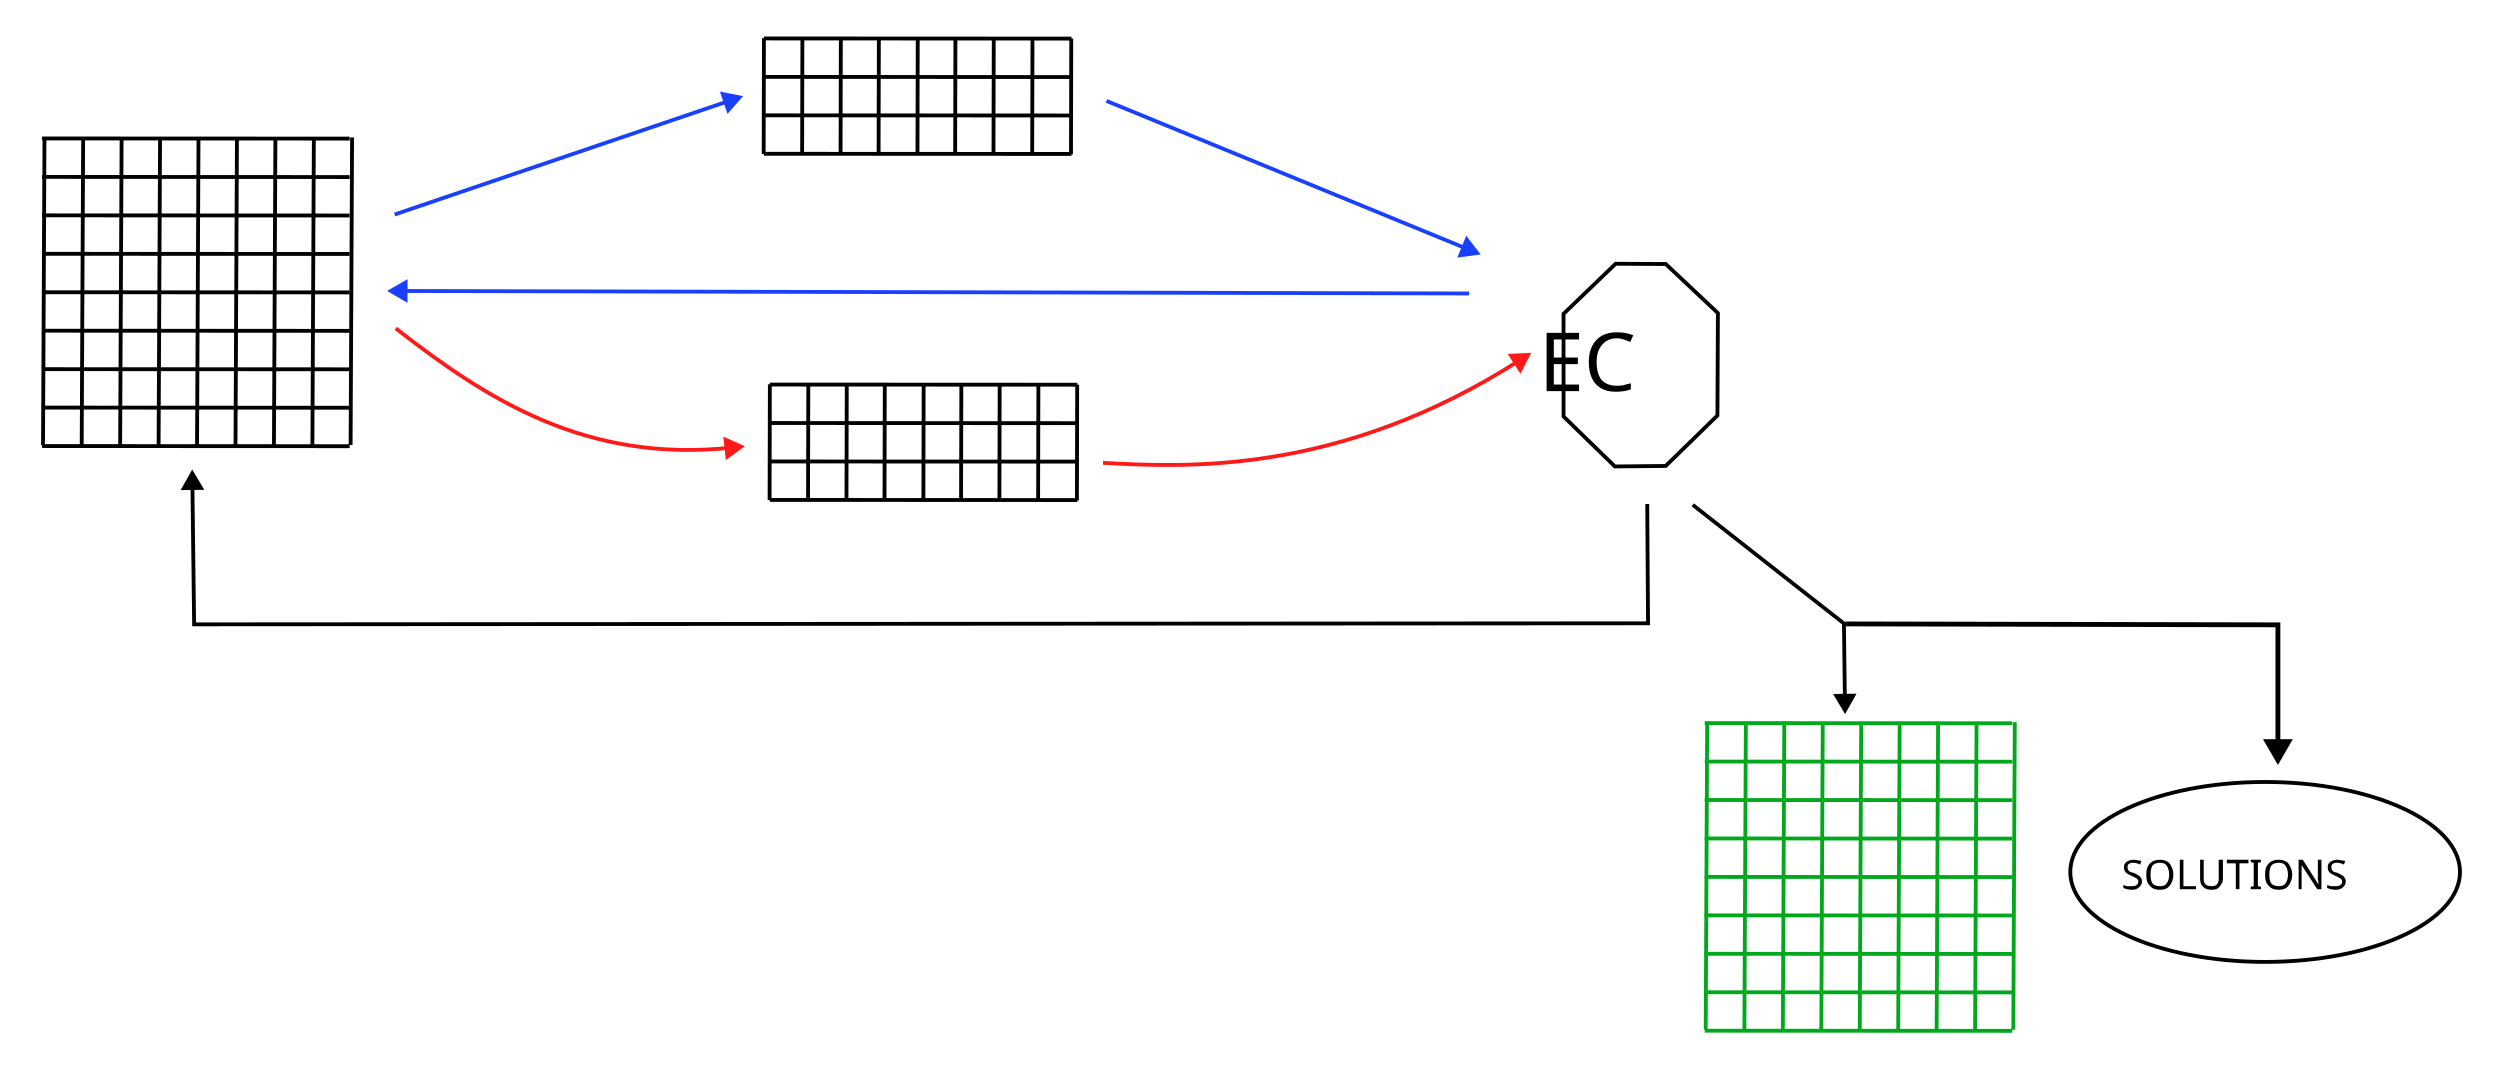
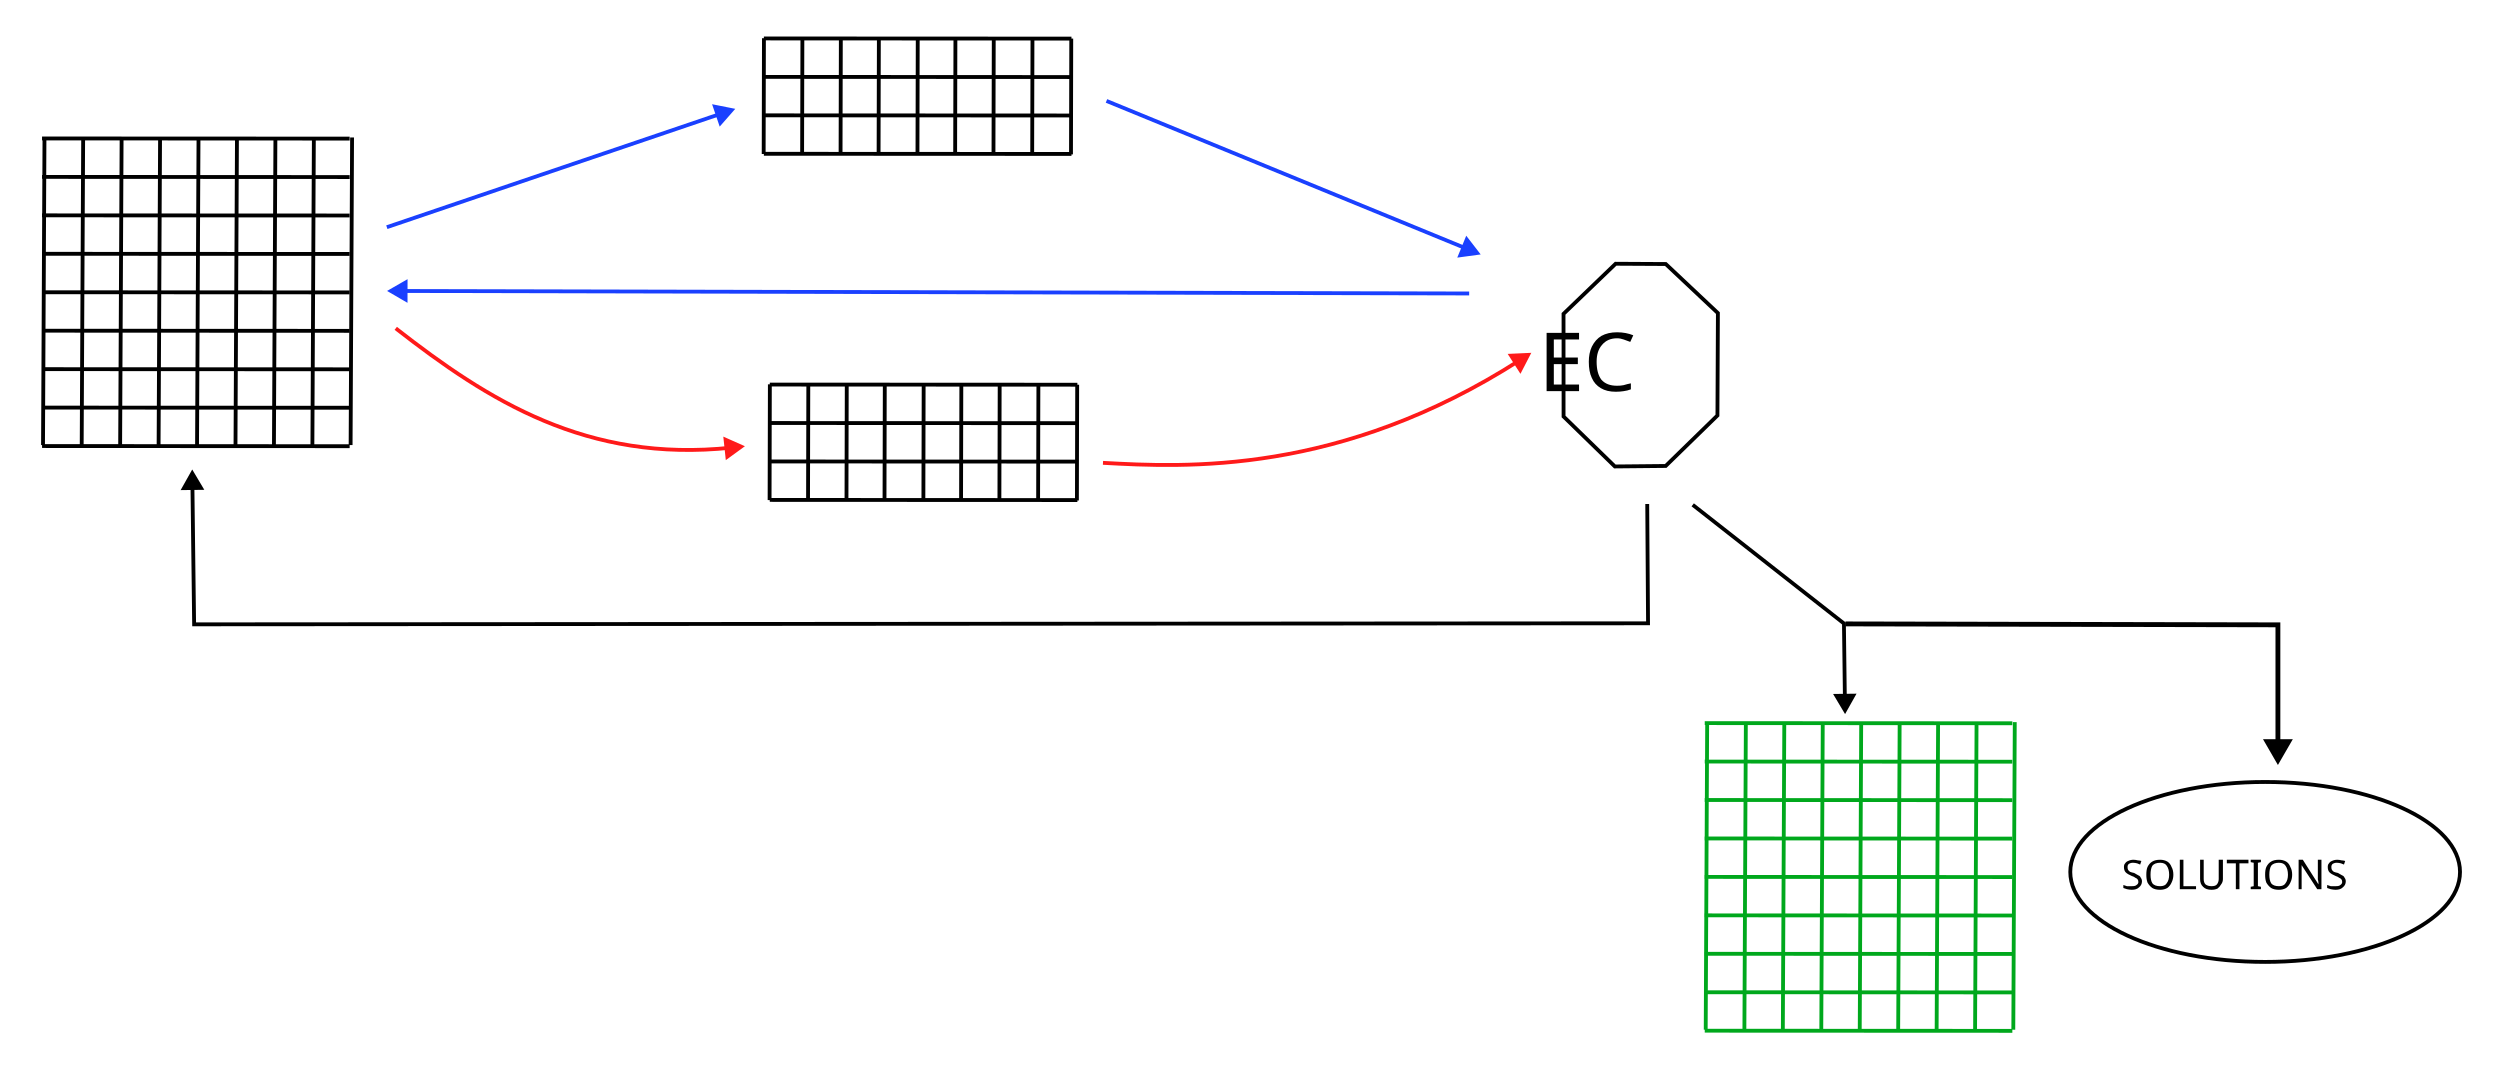
<svg xmlns="http://www.w3.org/2000/svg" xmlns:xlink="http://www.w3.org/1999/xlink" width="65.021mm" height="27.745mm" viewBox="0 0 65.021 27.745" version="1.1" id="svg1">
  <defs id="defs1">
    <marker style="overflow:visible" id="marker9" refX="0" refY="0" orient="auto-start-reverse" markerWidth="1" markerHeight="1" viewBox="0 0 1 1" preserveAspectRatio="xMidYMid">
      <path transform="scale(0.5)" style="fill:context-stroke;fill-rule:evenodd;stroke:context-stroke;stroke-width:1pt" d="M 5.77,0 -2.88,5 V -5 Z" id="path9" />
    </marker>
    <marker style="overflow:visible" id="Triangle" refX="0" refY="0" orient="auto-start-reverse" markerWidth="1" markerHeight="1" viewBox="0 0 1 1" preserveAspectRatio="xMidYMid">
      <path transform="scale(0.5)" style="fill:context-stroke;fill-rule:evenodd;stroke:context-stroke;stroke-width:1pt" d="M 5.77,0 -2.88,5 V -5 Z" id="path135" />
    </marker>
    <linearGradient id="linearGradient3">
      <stop style="stop-color:#000000;stop-opacity:1;" offset="0" id="stop3" />
      <stop style="stop-color:#000000;stop-opacity:0;" offset="1" id="stop4" />
    </linearGradient>
    <linearGradient xlink:href="#linearGradient3" id="linearGradient4" x1="32.842" y1="25.377" x2="32.868" y2="25.377" gradientUnits="userSpaceOnUse" gradientTransform="translate(-0.8104552,-17.36115)" />
    <linearGradient xlink:href="#linearGradient3" id="linearGradient5" gradientUnits="userSpaceOnUse" x1="32.842" y1="25.377" x2="32.868" y2="25.377" gradientTransform="translate(0.1894342,-17.3611)" />
    <linearGradient xlink:href="#linearGradient3" id="linearGradient6" gradientUnits="userSpaceOnUse" gradientTransform="translate(1.189435,-17.37365)" x1="32.842" y1="25.377" x2="32.868" y2="25.377" />
    <linearGradient xlink:href="#linearGradient3" id="linearGradient7" gradientUnits="userSpaceOnUse" gradientTransform="translate(2.17839,-17.38773)" x1="32.842" y1="25.377" x2="32.868" y2="25.377" />
    <linearGradient xlink:href="#linearGradient3" id="linearGradient5-7" gradientUnits="userSpaceOnUse" x1="32.842" y1="25.377" x2="32.868" y2="25.377" gradientTransform="translate(3.189795,-17.35349)" />
    <linearGradient xlink:href="#linearGradient3" id="linearGradient5-73" gradientUnits="userSpaceOnUse" x1="32.842" y1="25.377" x2="32.868" y2="25.377" gradientTransform="translate(4.169967,-17.34753)" />
    <linearGradient xlink:href="#linearGradient3" id="linearGradient5-9" gradientUnits="userSpaceOnUse" x1="32.842" y1="25.377" x2="32.868" y2="25.377" gradientTransform="translate(5.16658,-17.34114)" />
    <linearGradient xlink:href="#linearGradient3" id="linearGradient5-3" gradientUnits="userSpaceOnUse" x1="32.842" y1="25.377" x2="32.868" y2="25.377" gradientTransform="translate(7.183133,-17.35087)" />
    <linearGradient xlink:href="#linearGradient3" id="linearGradient5-6" gradientUnits="userSpaceOnUse" x1="32.842" y1="25.377" x2="32.868" y2="25.377" gradientTransform="translate(6.173941,-17.38052)" />
    <linearGradient xlink:href="#linearGradient3" id="linearGradient4-7" x1="32.842" y1="25.377" x2="32.868" y2="25.377" gradientUnits="userSpaceOnUse" gradientTransform="translate(-0.964521,-26.36309)" />
    <linearGradient xlink:href="#linearGradient3" id="linearGradient5-5" gradientUnits="userSpaceOnUse" x1="32.842" y1="25.377" x2="32.868" y2="25.377" gradientTransform="translate(0.03536842,-26.36304)" />
    <linearGradient xlink:href="#linearGradient3" id="linearGradient6-6" gradientUnits="userSpaceOnUse" gradientTransform="translate(1.035369,-26.37559)" x1="32.842" y1="25.377" x2="32.868" y2="25.377" />
    <linearGradient id="linearGradient7-2" gradientTransform="matrix(0.1882338,0,0,5.312542,4.032839,-6.484602)" x1="163.59" y1="0.747" x2="164.156" y2="0.747" gradientUnits="userSpaceOnUse">
      <stop style="stop-color:#000000;stop-opacity:1;" offset="0" id="stop5" />
      <stop style="stop-color:#000000;stop-opacity:0;" offset="1" id="stop6" />
    </linearGradient>
    <linearGradient xlink:href="#linearGradient3" id="linearGradient8" gradientUnits="userSpaceOnUse" gradientTransform="translate(-2.008514,-19.90507)" x1="32.842" y1="25.377" x2="32.868" y2="25.377" />
    <linearGradient xlink:href="#linearGradient3" id="linearGradient5-7-9" gradientUnits="userSpaceOnUse" x1="32.842" y1="25.377" x2="32.868" y2="25.377" gradientTransform="translate(3.035729,-26.35543)" />
    <linearGradient xlink:href="#linearGradient3" id="linearGradient5-73-1" gradientUnits="userSpaceOnUse" x1="32.842" y1="25.377" x2="32.868" y2="25.377" gradientTransform="translate(4.015901,-26.34947)" />
    <linearGradient xlink:href="#linearGradient3" id="linearGradient5-9-2" gradientUnits="userSpaceOnUse" x1="32.842" y1="25.377" x2="32.868" y2="25.377" gradientTransform="translate(5.012514,-26.34308)" />
    <linearGradient xlink:href="#linearGradient3" id="linearGradient5-3-7" gradientUnits="userSpaceOnUse" x1="32.842" y1="25.377" x2="32.868" y2="25.377" gradientTransform="translate(7.029067,-26.35281)" />
    <linearGradient xlink:href="#linearGradient3" id="linearGradient5-6-0" gradientUnits="userSpaceOnUse" x1="32.842" y1="25.377" x2="32.868" y2="25.377" gradientTransform="translate(6.019875,-26.38246)" />
    <marker style="overflow:visible" id="marker9-7" refX="0" refY="0" orient="auto-start-reverse" markerWidth="1" markerHeight="1" viewBox="0 0 1 1" preserveAspectRatio="xMidYMid">
      <path transform="scale(0.5)" style="fill:context-stroke;fill-rule:evenodd;stroke:context-stroke;stroke-width:1pt" d="M 5.77,0 -2.88,5 V -5 Z" id="path9-5" />
    </marker>
  </defs>
  <g id="layer1" transform="translate(-12.02516,3.48584)">
    <path style="fill:#000000;stroke:#000000;stroke-width:0.1;stroke-miterlimit:3;stroke-dasharray:none" d="M 13.182,0.089 13.144,8.089" id="path1" />
    <path style="fill:#000000;stroke:#000000;stroke-width:0.1;stroke-miterlimit:3;stroke-dasharray:none" d="M 14.188,0.089 14.15,8.089" id="path1-6" />
    <path style="fill:#000000;stroke:#000000;stroke-width:0.1;stroke-miterlimit:3;stroke-dasharray:none" d="M 15.188,0.089 15.15,8.089" id="path1-6-0" />
    <path style="fill:#000000;stroke:#000000;stroke-width:0.1;stroke-miterlimit:3;stroke-dasharray:none" d="M 16.188,0.089 16.15,8.089" id="path1-6-1" />
    <path style="fill:#000000;stroke:#000000;stroke-width:0.1;stroke-miterlimit:3;stroke-dasharray:none" d="M 17.188,0.089 17.15,8.089" id="path1-6-2" />
    <path style="fill:#000000;stroke:#000000;stroke-width:0.1;stroke-miterlimit:3;stroke-dasharray:none" d="M 18.188,0.089 18.15,8.089" id="path1-6-06" />
    <path style="fill:#000000;stroke:#000000;stroke-width:0.1;stroke-miterlimit:3;stroke-dasharray:none" d="M 19.188,0.089 19.15,8.089" id="path1-6-4" />
    <path style="fill:#000000;stroke:#000000;stroke-width:0.1;stroke-miterlimit:3;stroke-dasharray:none" d="M 20.188,0.089 20.15,8.089" id="path1-6-17" />
    <path style="fill:#000000;stroke:#000000;stroke-width:0.1;stroke-miterlimit:3;stroke-dasharray:none" d="M 21.182,0.089 21.144,8.089" id="path1-6-17-5" />
    <path style="fill:#000000;stroke:#000000;stroke-width:0.1;stroke-miterlimit:3;stroke-dasharray:none;stroke-opacity:1" d="m 13.119,0.115 8,0.004" id="path2" />
    <path style="fill:#000000;stroke:#000000;stroke-width:0.1;stroke-miterlimit:3;stroke-dasharray:none;stroke-opacity:1" d="m 13.119,1.115 8,0.004" id="path2-6" />
    <path style="fill:#000000;stroke:#000000;stroke-width:0.1;stroke-miterlimit:3;stroke-dasharray:none;stroke-opacity:1" d="m 13.119,2.115 8,0.004" id="path2-5" />
    <path style="fill:#000000;stroke:#000000;stroke-width:0.1;stroke-miterlimit:3;stroke-dasharray:none;stroke-opacity:1" d="m 13.119,3.115 8,0.004" id="path2-5-4" />
    <path style="fill:#000000;stroke:#000000;stroke-width:0.1;stroke-miterlimit:3;stroke-dasharray:none;stroke-opacity:1" d="m 13.119,4.115 8,0.004" id="path2-5-4-9" />
    <path style="fill:#000000;stroke:#000000;stroke-width:0.1;stroke-miterlimit:3;stroke-dasharray:none;stroke-opacity:1" d="m 13.119,5.115 8,0.004" id="path2-5-4-9-8" />
    <path style="fill:#000000;stroke:#000000;stroke-width:0.1;stroke-miterlimit:3;stroke-dasharray:none;stroke-opacity:1" d="m 13.119,6.115 8,0.004" id="path2-5-4-9-8-9" />
    <path style="fill:#000000;stroke:#000000;stroke-width:0.1;stroke-miterlimit:3;stroke-dasharray:none;stroke-opacity:1" d="m 13.119,7.115 8,0.004" id="path2-5-4-9-8-9-5" />
    <path style="fill:#000000;stroke:#000000;stroke-width:0.1;stroke-miterlimit:3;stroke-dasharray:none;stroke-opacity:1" d="m 13.119,8.115 8,0.004" id="path2-5-4-9-8-9-59" />
    <path style="fill:#000000;stroke:#000000;stroke-width:0.1;stroke-miterlimit:3;stroke-dasharray:none;stroke-opacity:1" d="m 32.046,6.516 8,0.004" id="path2-53" />
    <path style="fill:#000000;stroke:#000000;stroke-width:0.1;stroke-miterlimit:3;stroke-dasharray:none;stroke-opacity:1" d="m 32.046,7.516 8,0.004" id="path2-6-5" />
    <path style="fill:#000000;stroke:#000000;stroke-width:0.1;stroke-miterlimit:3;stroke-dasharray:none;stroke-opacity:1" d="m 32.046,8.516 8,0.004" id="path2-5-6" />
    <path style="fill:#000000;stroke:#000000;stroke-width:0.1;stroke-miterlimit:3;stroke-dasharray:none;stroke-opacity:1" d="m 32.046,9.516 8,0.004" id="path2-5-4-2" />
    <path style="fill:url(#linearGradient4);stroke:#000000;stroke-width:0.1;stroke-miterlimit:3;stroke-dasharray:none;stroke-opacity:1" d="m 32.048,6.51 -0.007,3.011" id="path3" />
    <path style="fill:url(#linearGradient5);stroke:#000000;stroke-width:0.1;stroke-miterlimit:3;stroke-dasharray:none;stroke-opacity:1" d="m 33.048,6.51 -0.007,3.011" id="path3-9" />
    <path style="fill:url(#linearGradient6);stroke:#000000;stroke-width:0.1;stroke-miterlimit:3;stroke-dasharray:none;stroke-opacity:1" d="m 34.048,6.498 -0.007,3.011" id="path3-9-6" />
    <path style="fill:url(#linearGradient7);stroke:#000000;stroke-width:0.1;stroke-miterlimit:3;stroke-dasharray:none;stroke-opacity:1" d="m 35.037,6.484 -0.007,3.011" id="path3-9-0" />
    <path style="fill:url(#linearGradient5-7);stroke:#000000;stroke-width:0.1;stroke-miterlimit:3;stroke-dasharray:none;stroke-opacity:1" d="m 36.048,6.518 -0.007,3.011" id="path3-9-2" />
    <path style="fill:url(#linearGradient5-73);stroke:#000000;stroke-width:0.1;stroke-miterlimit:3;stroke-dasharray:none;stroke-opacity:1" d="m 37.028,6.524 -0.007,3.011" id="path3-9-9" />
    <path style="fill:url(#linearGradient5-9);stroke:#000000;stroke-width:0.1;stroke-miterlimit:3;stroke-dasharray:none;stroke-opacity:1" d="m 38.025,6.53 -0.007,3.011" id="path3-9-4" />
    <path style="fill:url(#linearGradient5-3);stroke:#000000;stroke-width:0.1;stroke-miterlimit:3;stroke-dasharray:none;stroke-opacity:1" d="m 40.041,6.52 -0.007,3.011" id="path3-9-63" />
    <path style="fill:url(#linearGradient5-6);stroke:#000000;stroke-width:0.1;stroke-miterlimit:3;stroke-dasharray:none;stroke-opacity:1" d="m 39.032,6.491 -0.007,3.011" id="path3-9-47" />
    <text xml:space="preserve" style="font-size:2.117px;line-height:2.143px;font-family:Sans;-inkscape-font-specification:'Sans, Normal';text-align:center;text-anchor:middle;fill:#000000;fill-opacity:1;stroke:#000000;stroke-width:0;stroke-miterlimit:3;stroke-dasharray:none;stroke-opacity:1" x="54.681" y="6.691" id="text7">
      <tspan id="tspan7" style="fill:#000000;fill-opacity:1;stroke-width:0;stroke-dasharray:none" x="54.681" y="6.691">EC</tspan>
    </text>
    <path style="fill:#000000;stroke:#000000;stroke-width:0.1;stroke-miterlimit:3;stroke-dasharray:none;stroke-opacity:1" d="m 31.892,-2.486 8,0.004" id="path2-53-3" />
    <path style="fill:#000000;stroke:#000000;stroke-width:0.1;stroke-miterlimit:3;stroke-dasharray:none;stroke-opacity:1" d="m 31.892,-1.486 8,0.004" id="path2-6-5-6" />
    <path style="fill:#000000;stroke:#000000;stroke-width:0.1;stroke-miterlimit:3;stroke-dasharray:none;stroke-opacity:1" d="m 31.892,-0.486 8,0.004" id="path2-5-6-0" />
    <path style="fill:#000000;stroke:#000000;stroke-width:0.1;stroke-miterlimit:3;stroke-dasharray:none;stroke-opacity:1" d="m 31.892,0.514 8,0.004" id="path2-5-4-2-6" />
    <path style="fill:url(#linearGradient4-7);stroke:#000000;stroke-width:0.1;stroke-miterlimit:3;stroke-dasharray:none;stroke-opacity:1" d="m 31.894,-2.492 -0.007,3.011" id="path3-2" />
    <path style="fill:url(#linearGradient5-5);stroke:#000000;stroke-width:0.1;stroke-miterlimit:3;stroke-dasharray:none;stroke-opacity:1" d="m 32.894,-2.492 -0.007,3.011" id="path3-9-61" />
    <path style="fill:url(#linearGradient6-6);stroke:#000000;stroke-width:0.1;stroke-miterlimit:3;stroke-dasharray:none;stroke-opacity:1" d="m 33.894,-2.504 -0.007,3.011" id="path3-9-6-8" />
    <path style="fill:url(#linearGradient7-2);stroke:#000000;stroke-width:0.1;stroke-miterlimit:3;stroke-dasharray:none;stroke-opacity:1" d="m 34.883,-2.518 -0.007,3.011" id="path3-9-0-7" />
    <path style="fill:url(#linearGradient5-7-9);stroke:#000000;stroke-width:0.1;stroke-miterlimit:3;stroke-dasharray:none;stroke-opacity:1" d="m 35.894,-2.484 -0.007,3.011" id="path3-9-2-9" />
    <path style="fill:url(#linearGradient5-73-1);stroke:#000000;stroke-width:0.1;stroke-miterlimit:3;stroke-dasharray:none;stroke-opacity:1" d="m 36.874,-2.478 -0.007,3.011" id="path3-9-9-2" />
    <path style="fill:url(#linearGradient5-9-2);stroke:#000000;stroke-width:0.1;stroke-miterlimit:3;stroke-dasharray:none;stroke-opacity:1" d="M 37.871,-2.472 37.864,0.539" id="path3-9-4-0" />
    <path style="fill:url(#linearGradient5-3-7);stroke:#000000;stroke-width:0.1;stroke-miterlimit:3;stroke-dasharray:none;stroke-opacity:1" d="m 39.887,-2.482 -0.007,3.011" id="path3-9-63-2" />
    <path style="fill:url(#linearGradient5-6-0);stroke:#000000;stroke-width:0.1;stroke-miterlimit:3;stroke-dasharray:none;stroke-opacity:1" d="m 38.878,-2.511 -0.007,3.011" id="path3-9-47-3" />
    <path style="fill:none;stroke:#ff1a1a;stroke-width:0.1;stroke-miterlimit:3;stroke-dasharray:none;stroke-opacity:1;marker-end:url(#marker9)" d="m 22.318,5.054 c 2.409,1.881 4.972,3.5 8.728,3.103" id="path4" />
-     <path style="fill:#000000;stroke:#000000;stroke-width:0;stroke-miterlimit:3" d="m 22.196,3.267 8.703,-4.078" id="path5" />
-     <path style="fill:#000000;stroke:#1a40ff;stroke-width:0.1;stroke-miterlimit:3;stroke-dasharray:none;stroke-opacity:1;marker-end:url(#marker9)" d="m 22.289,2.093 8.726,-2.964" id="path6" />
+     <path style="fill:#000000;stroke:#1a40ff;stroke-width:0.1;stroke-miterlimit:3;stroke-dasharray:none;stroke-opacity:1;marker-end:url(#marker9)" d="m 22.086,2.423 8.726,-2.964" id="path6" />
    <path style="fill:none;stroke:#ff1a1a;stroke-width:0.1;stroke-miterlimit:3;stroke-dasharray:none;stroke-opacity:1;marker-end:url(#marker9)" d="m 40.712,8.552 c 2.134,0.118 6.162,0.329 10.841,-2.67" id="path4-2" />
    <path style="fill:#000000;stroke:#1a40ff;stroke-width:0.1;stroke-miterlimit:3;stroke-dasharray:none;stroke-opacity:1;marker-end:url(#Triangle)" d="M 40.803,-0.861 50.207,2.997" id="path8" />
    <path style="fill:#000000;stroke:#00a81c;stroke-width:0.1;stroke-miterlimit:3;stroke-dasharray:none;stroke-opacity:1" d="m 56.426,15.295 -0.038,8" id="path1-7" />
    <path style="fill:#000000;stroke:#00a81c;stroke-width:0.1;stroke-miterlimit:3;stroke-dasharray:none;stroke-opacity:1" d="m 57.432,15.295 -0.038,8" id="path1-6-3" />
    <path style="fill:#000000;stroke:#00a81c;stroke-width:0.1;stroke-miterlimit:3;stroke-dasharray:none;stroke-opacity:1" d="m 58.432,15.295 -0.038,8" id="path1-6-0-6" />
    <path style="fill:#000000;stroke:#00a81c;stroke-width:0.1;stroke-miterlimit:3;stroke-dasharray:none;stroke-opacity:1" d="m 59.432,15.295 -0.038,8" id="path1-6-1-1" />
    <path style="fill:#000000;stroke:#00a81c;stroke-width:0.1;stroke-miterlimit:3;stroke-dasharray:none;stroke-opacity:1" d="m 60.432,15.295 -0.038,8" id="path1-6-2-2" />
    <path style="fill:#000000;stroke:#00a81c;stroke-width:0.1;stroke-miterlimit:3;stroke-dasharray:none;stroke-opacity:1" d="m 61.432,15.295 -0.038,8" id="path1-6-06-9" />
    <path style="fill:#000000;stroke:#00a81c;stroke-width:0.1;stroke-miterlimit:3;stroke-dasharray:none;stroke-opacity:1" d="m 62.432,15.295 -0.038,8" id="path1-6-4-3" />
    <path style="fill:#000000;stroke:#00a81c;stroke-width:0.1;stroke-miterlimit:3;stroke-dasharray:none;stroke-opacity:1" d="m 63.432,15.295 -0.038,8" id="path1-6-17-1" />
    <path style="fill:#000000;stroke:#00a81c;stroke-width:0.1;stroke-miterlimit:3;stroke-dasharray:none;stroke-opacity:1" d="m 64.426,15.295 -0.038,8" id="path1-6-17-5-9" />
    <path style="fill:#000000;stroke:#00a81c;stroke-width:0.1;stroke-miterlimit:3;stroke-dasharray:none;stroke-opacity:1" d="m 56.363,15.321 8,0.004" id="path2-4" />
    <path style="fill:#000000;stroke:#00a81c;stroke-width:0.1;stroke-miterlimit:3;stroke-dasharray:none;stroke-opacity:1" d="m 56.363,16.321 8,0.004" id="path2-6-7" />
    <path style="fill:#000000;stroke:#00a81c;stroke-width:0.1;stroke-miterlimit:3;stroke-dasharray:none;stroke-opacity:1" d="m 56.363,17.321 8,0.004" id="path2-5-8" />
    <path style="fill:#000000;stroke:#00a81c;stroke-width:0.1;stroke-miterlimit:3;stroke-dasharray:none;stroke-opacity:1" d="m 56.363,18.321 8,0.004" id="path2-5-4-4" />
    <path style="fill:#000000;stroke:#00a81c;stroke-width:0.1;stroke-miterlimit:3;stroke-dasharray:none;stroke-opacity:1" d="m 56.363,19.321 8,0.004" id="path2-5-4-9-5" />
    <path style="fill:#000000;stroke:#00a81c;stroke-width:0.1;stroke-miterlimit:3;stroke-dasharray:none;stroke-opacity:1" d="m 56.363,20.321 8,0.004" id="path2-5-4-9-8-0" />
    <path style="fill:#000000;stroke:#00a81c;stroke-width:0.1;stroke-miterlimit:3;stroke-dasharray:none;stroke-opacity:1" d="m 56.363,21.321 8,0.004" id="path2-5-4-9-8-9-3" />
    <path style="fill:#000000;stroke:#00a81c;stroke-width:0.1;stroke-miterlimit:3;stroke-dasharray:none;stroke-opacity:1" d="m 56.363,22.321 8,0.004" id="path2-5-4-9-8-9-5-6" />
    <path style="fill:#000000;stroke:#00a81c;stroke-width:0.1;stroke-miterlimit:3;stroke-dasharray:none;stroke-opacity:1" d="m 56.363,23.321 8,0.004" id="path2-5-4-9-8-9-59-1" />
    <path style="fill:none;stroke:#000000;stroke-width:0.1;stroke-miterlimit:3;stroke-dasharray:none;stroke-opacity:1" d="m 52.691,7.347 1.334,1.299 1.322,-0.013 1.346,-1.313 0.012,-2.663 -1.356,-1.276 -1.304,-0.007 -1.355,1.303 z" id="path10" />
    <path style="fill:none;stroke:#000000;stroke-width:0.1;stroke-miterlimit:3;stroke-dasharray:none;stroke-opacity:1;marker-end:url(#marker9)" d="m 54.867,9.622 0.021,3.103 -37.814,0.027 -0.045,-3.672" id="path11" />
    <path style="fill:none;stroke:#000000;stroke-width:0.099;stroke-miterlimit:3;stroke-dasharray:none;stroke-opacity:1;marker-end:url(#marker9)" d="m 56.05,9.644 3.933,3.086 0.025,2.005" id="path12" />
    <path style="fill:none;stroke:#000000;stroke-width:0.126;stroke-miterlimit:3;stroke-dasharray:none;stroke-opacity:1;marker-end:url(#Triangle)" d="m 60.022,12.741 11.248,0.024 v 3.198" id="path13" />
    <ellipse style="fill:none;stroke:#000000;stroke-width:0.1;stroke-miterlimit:3;stroke-dasharray:none;stroke-opacity:1" id="path14" cx="70.938" cy="19.192" rx="5.068" ry="2.34" />
    <text xml:space="preserve" style="font-style:normal;font-variant:normal;font-weight:normal;font-stretch:normal;font-size:1.058px;line-height:2.143px;font-family:Sans;-inkscape-font-specification:'Sans, Normal';font-variant-ligatures:normal;font-variant-caps:normal;font-variant-numeric:normal;font-variant-east-asian:normal;text-align:center;text-anchor:middle;fill:#000000;fill-opacity:1;stroke:#000000;stroke-width:0;stroke-miterlimit:3;stroke-dasharray:none;stroke-opacity:1" x="70.832" y="19.643" id="text14">
      <tspan id="tspan14" style="font-style:normal;font-variant:normal;font-weight:normal;font-stretch:normal;font-size:1.058px;font-family:Sans;-inkscape-font-specification:'Sans, Normal';font-variant-ligatures:normal;font-variant-caps:normal;font-variant-numeric:normal;font-variant-east-asian:normal;fill:#000000;fill-opacity:1;stroke-width:0;stroke-dasharray:none" x="70.832" y="19.643">SOLUTIONS</tspan>
    </text>
    <path style="fill:#000000;stroke:#1a40ff;stroke-width:0.1;stroke-miterlimit:3;stroke-dasharray:none;stroke-opacity:1;marker-end:url(#marker9-7)" d="M 50.236,4.147 22.447,4.082" id="path6-5" />
  </g>
</svg>
